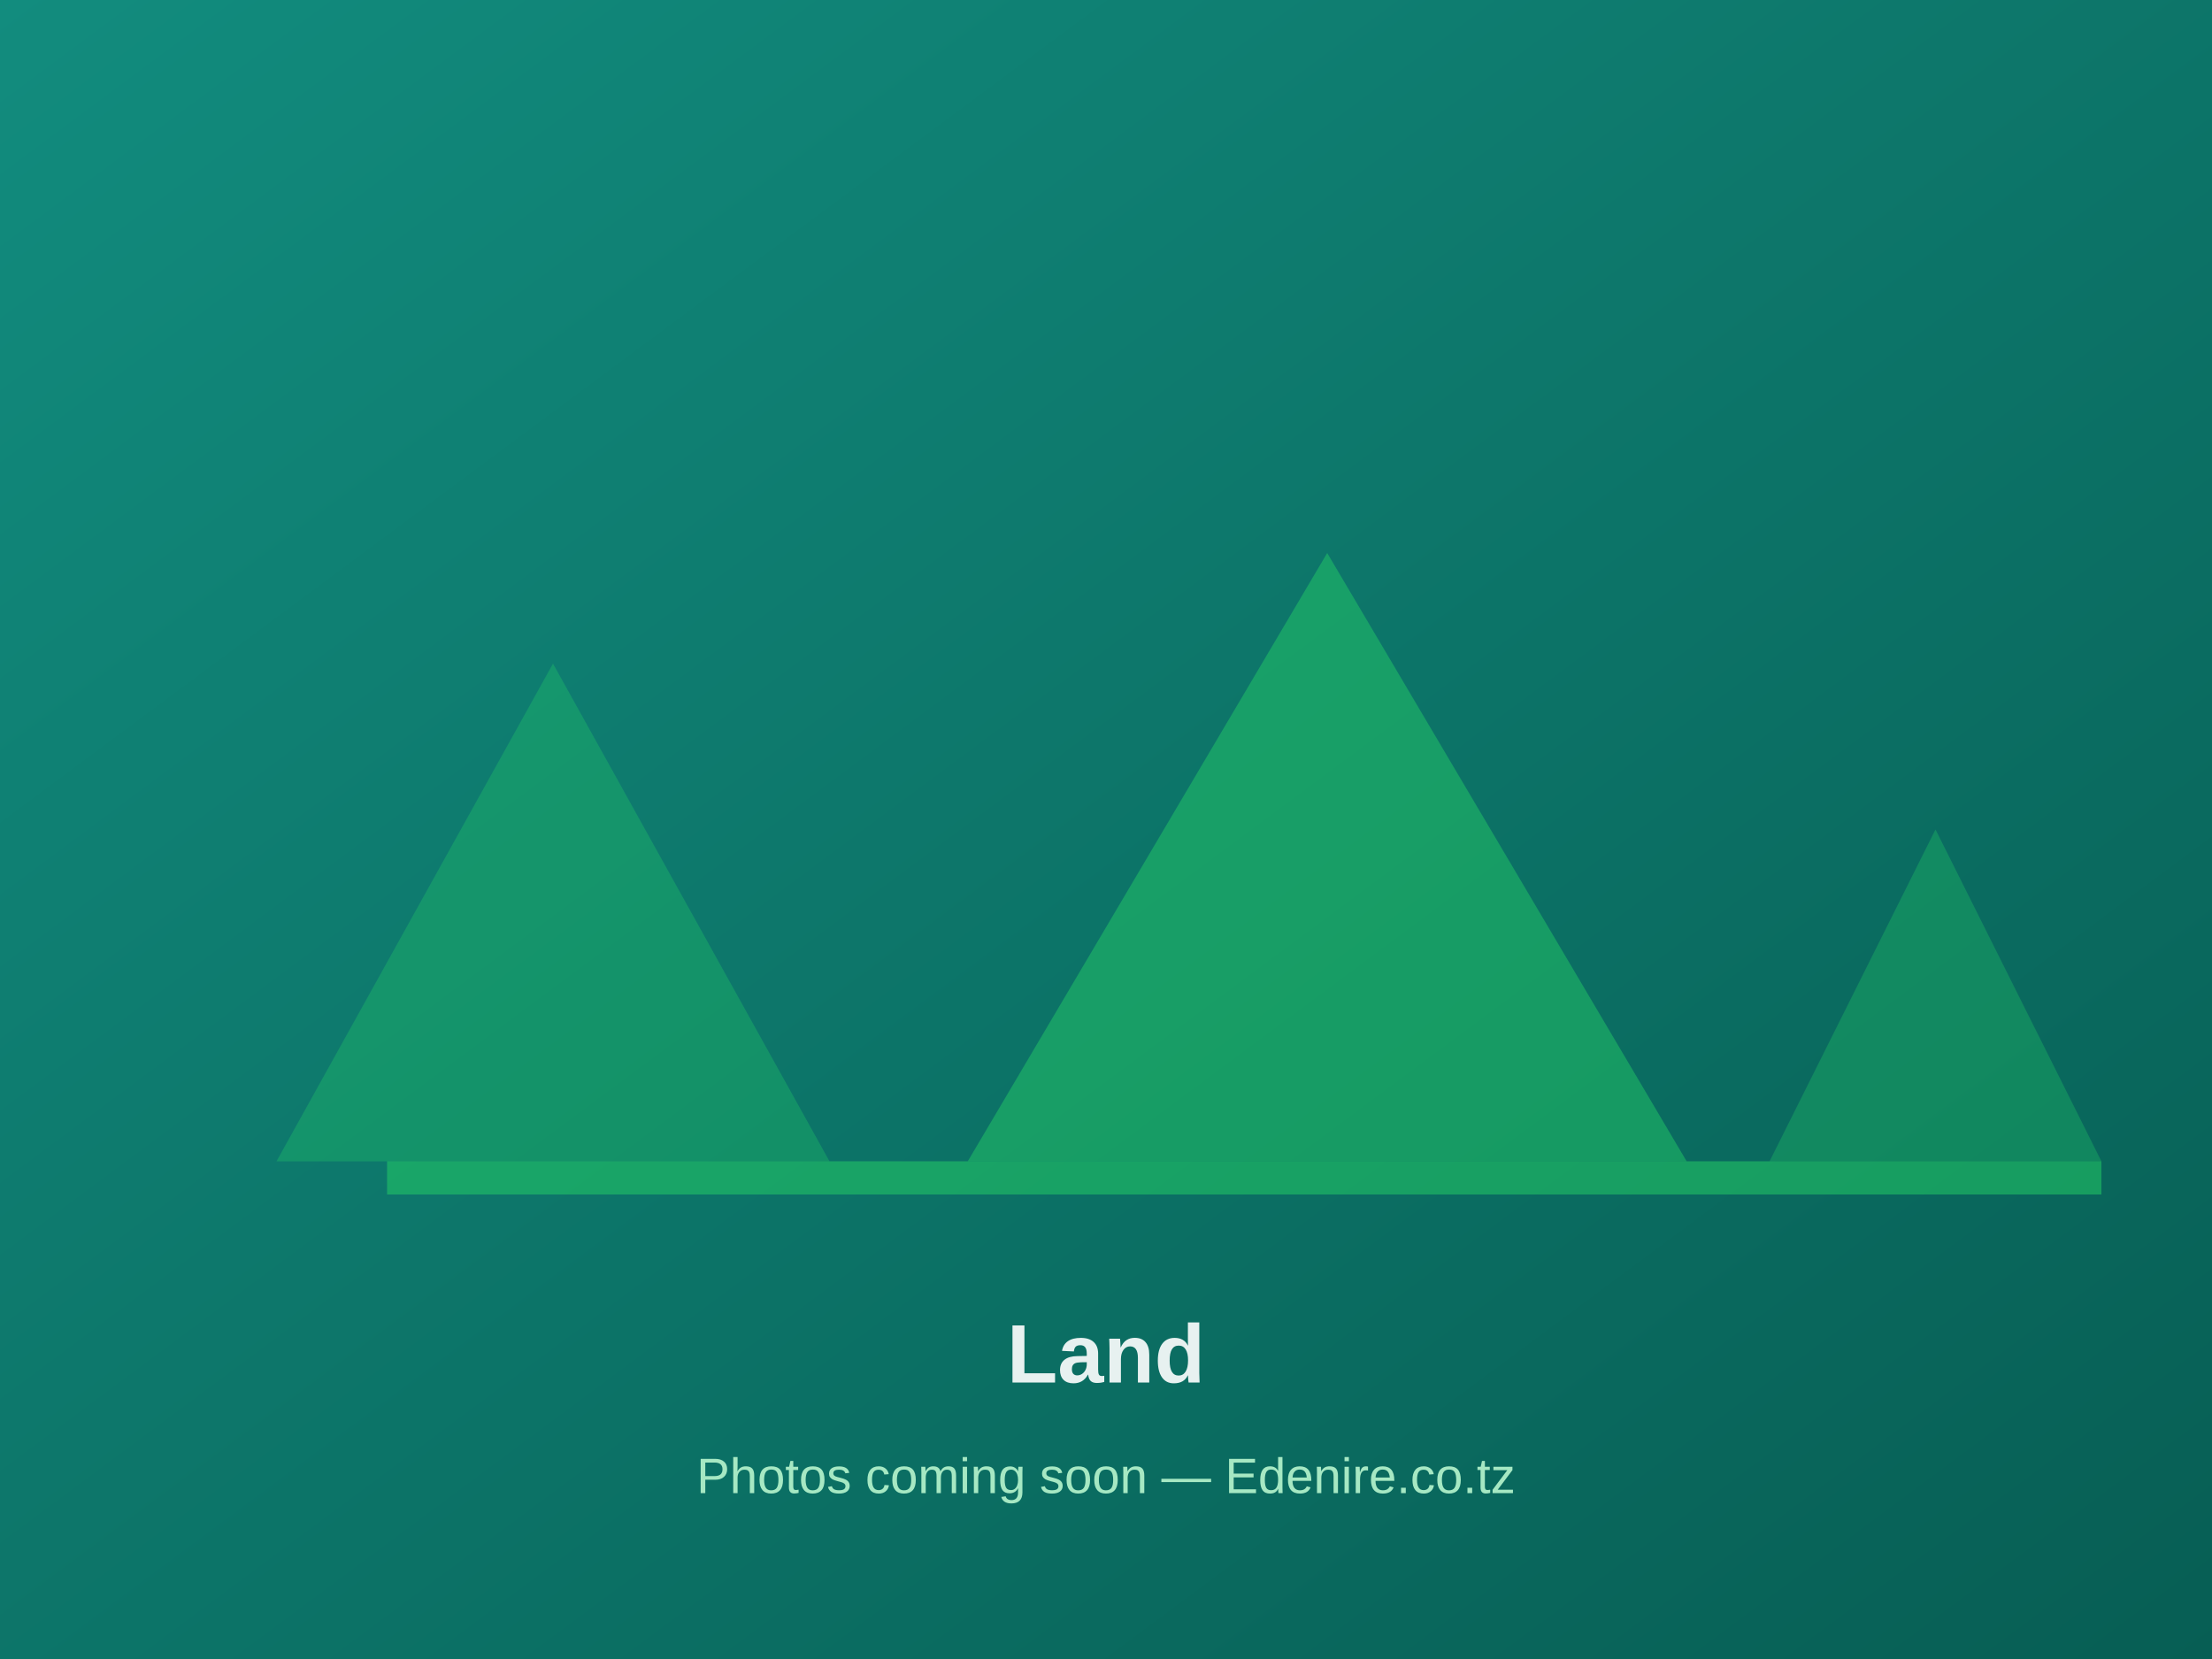
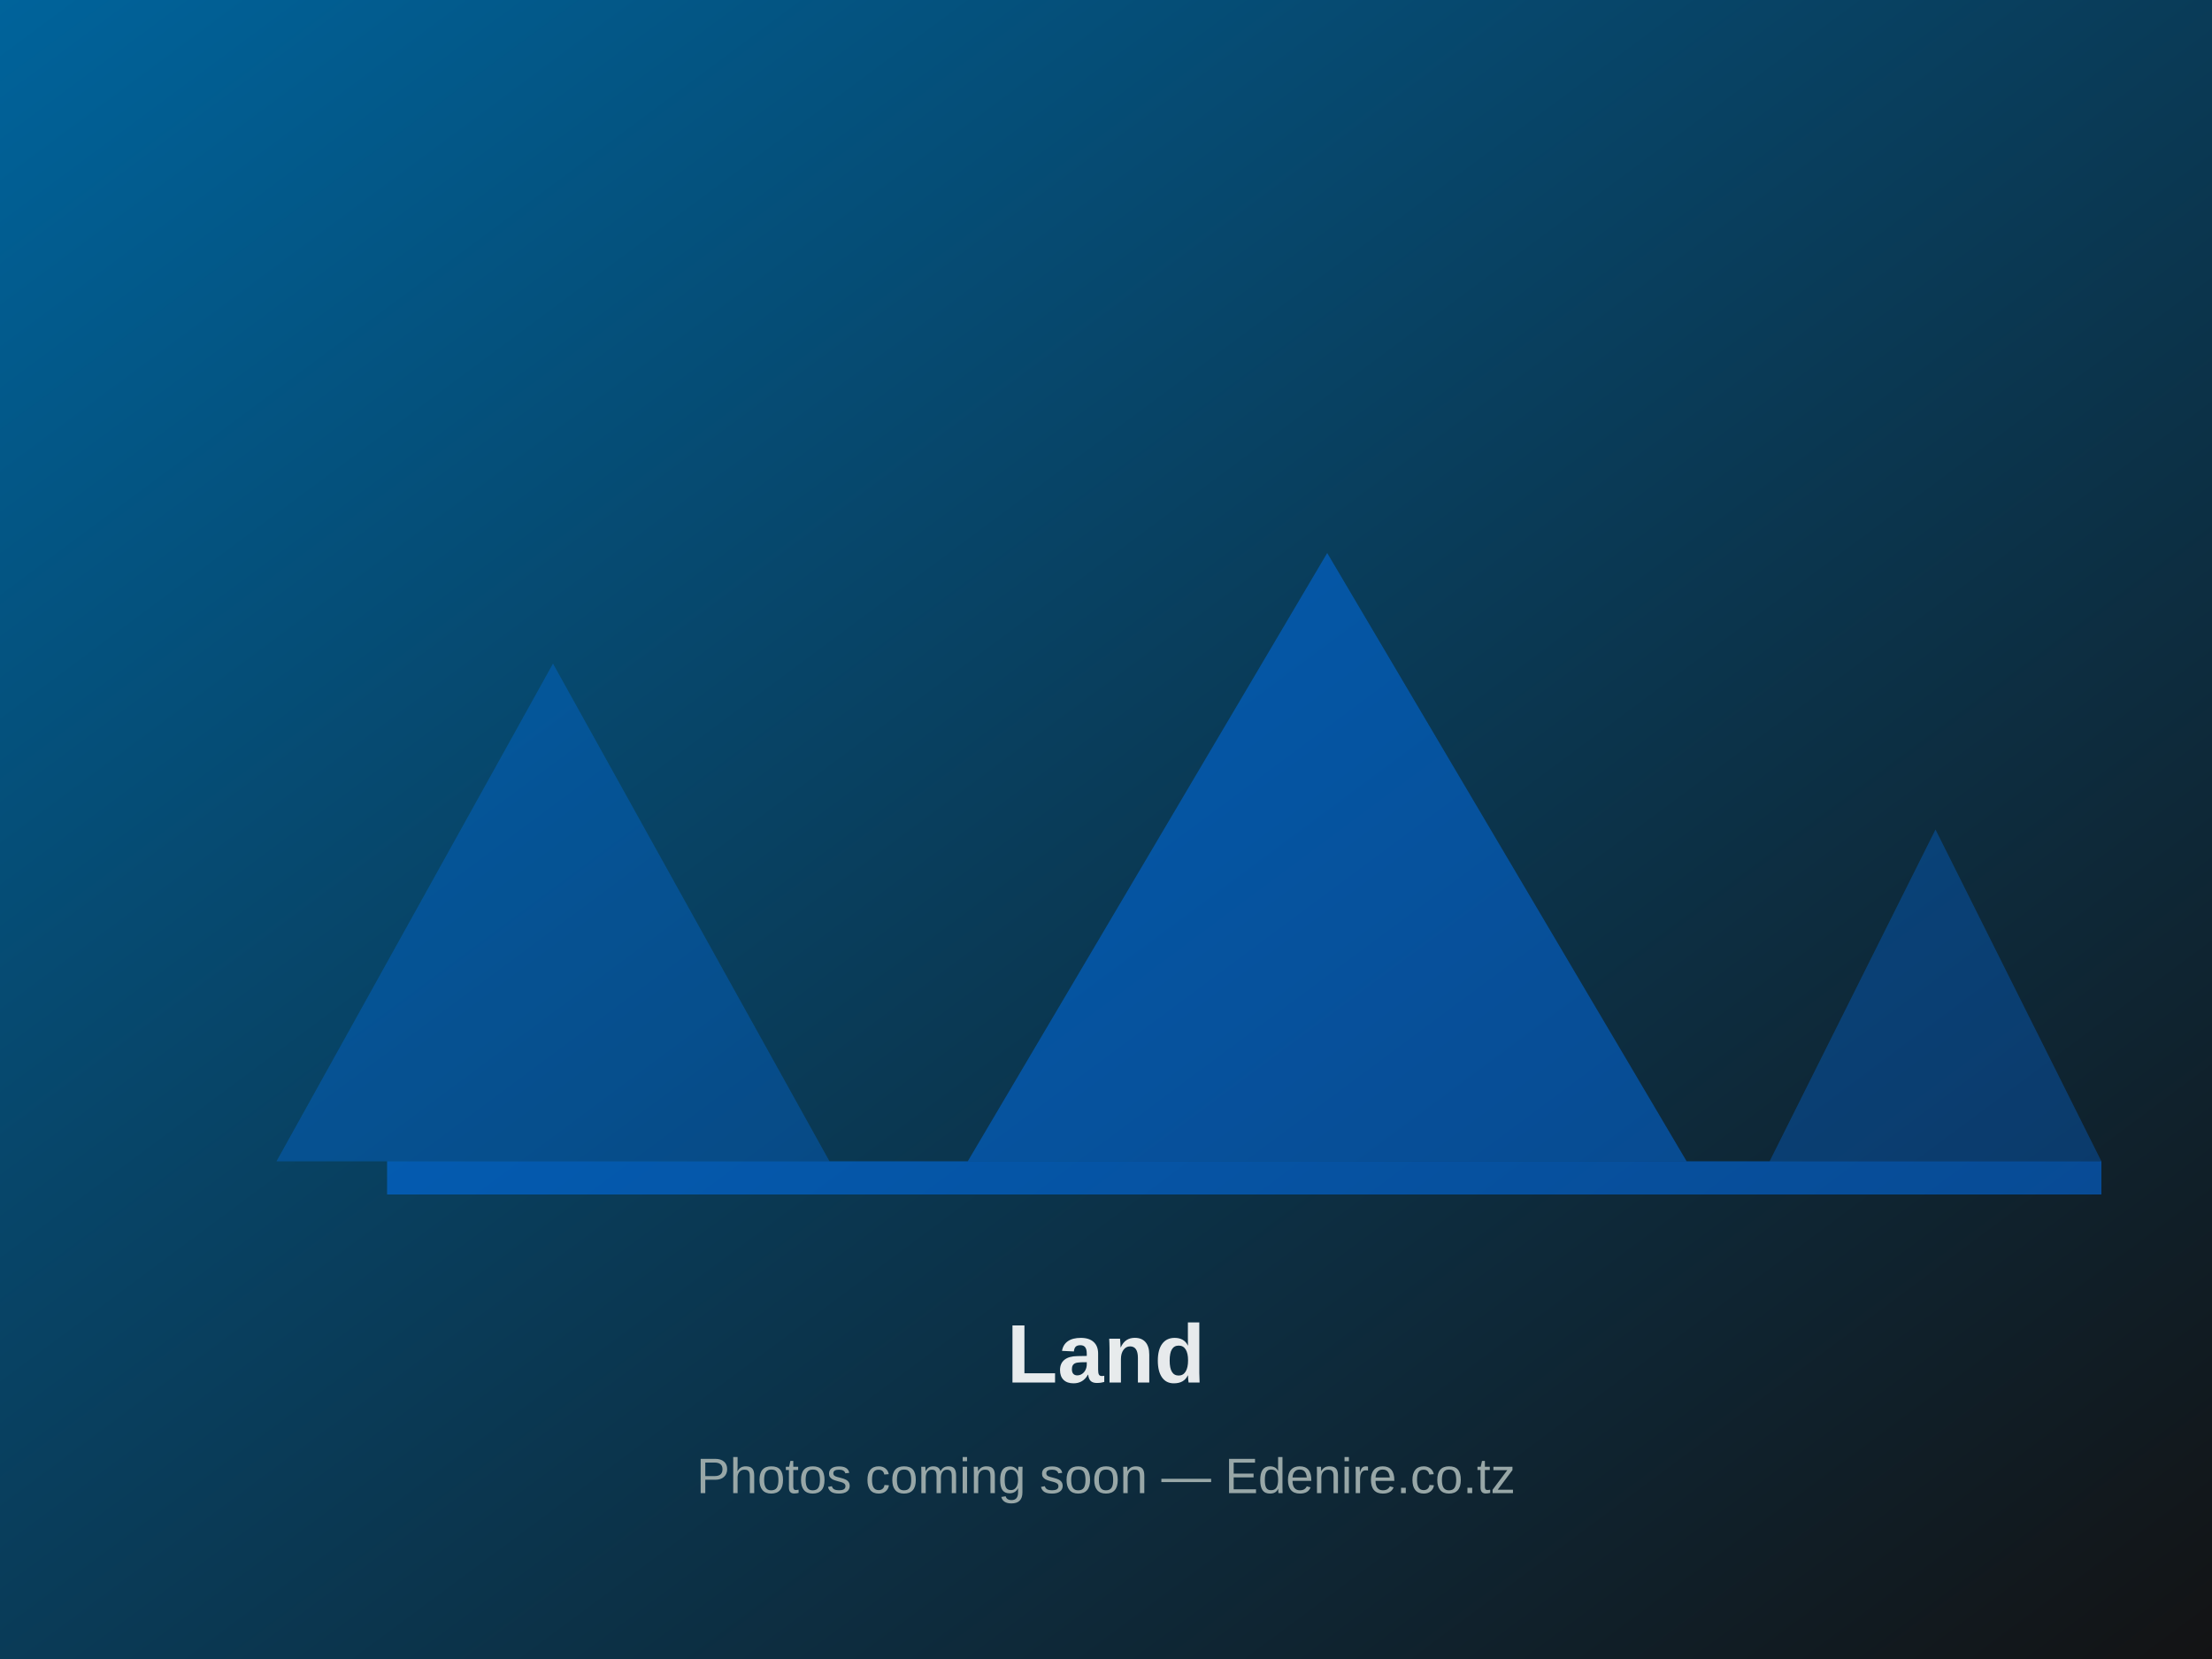
<svg xmlns="http://www.w3.org/2000/svg" width="800" height="600" viewBox="0 0 800 600">
  <defs>
    <linearGradient id="bg" x1="0" y1="0" x2="1" y2="1">
-       <stop offset="0%" stop-color="#128C7E" />
-       <stop offset="100%" stop-color="#075E54" />
+       <stop offset="0%" stop-color="#00639B" />
+       <stop offset="100%" stop-color="#131314" />
    </linearGradient>
  </defs>
  <rect width="800" height="600" fill="url(#bg)" />
-   <path d="M100,420 L200,240 L300,420 Z" fill="#25D366" opacity="0.3" />
-   <path d="M350,420 L480,200 L610,420 Z" fill="#25D366" opacity="0.45" />
-   <path d="M640,420 L700,300 L760,420 Z" fill="#25D366" opacity="0.3" />
-   <rect x="140" y="420" width="620" height="12" fill="#25D366" opacity="0.5" />
+   <path d="M100,420 L200,240 L300,420 Z" fill="#0076FF" opacity="0.3" />
+   <path d="M350,420 L480,200 L610,420 Z" fill="#0076FF" opacity="0.45" />
+   <path d="M640,420 L700,300 L760,420 Z" fill="#0076FF" opacity="0.3" />
+   <rect x="140" y="420" width="620" height="12" fill="#0076FF" opacity="0.5" />
  <text x="400" y="500" text-anchor="middle" font-family="Arial, sans-serif" font-size="30" font-weight="bold" fill="#ffffff" opacity="0.9">Land</text>
-   <text x="400" y="540" text-anchor="middle" font-family="Arial, sans-serif" font-size="18" fill="#A6E8C3">Photos coming soon — Edenire.co.tz</text>
+   <text x="400" y="540" text-anchor="middle" font-family="Arial, sans-serif" font-size="18" fill="#98A7A7">Photos coming soon — Edenire.co.tz</text>
</svg>
